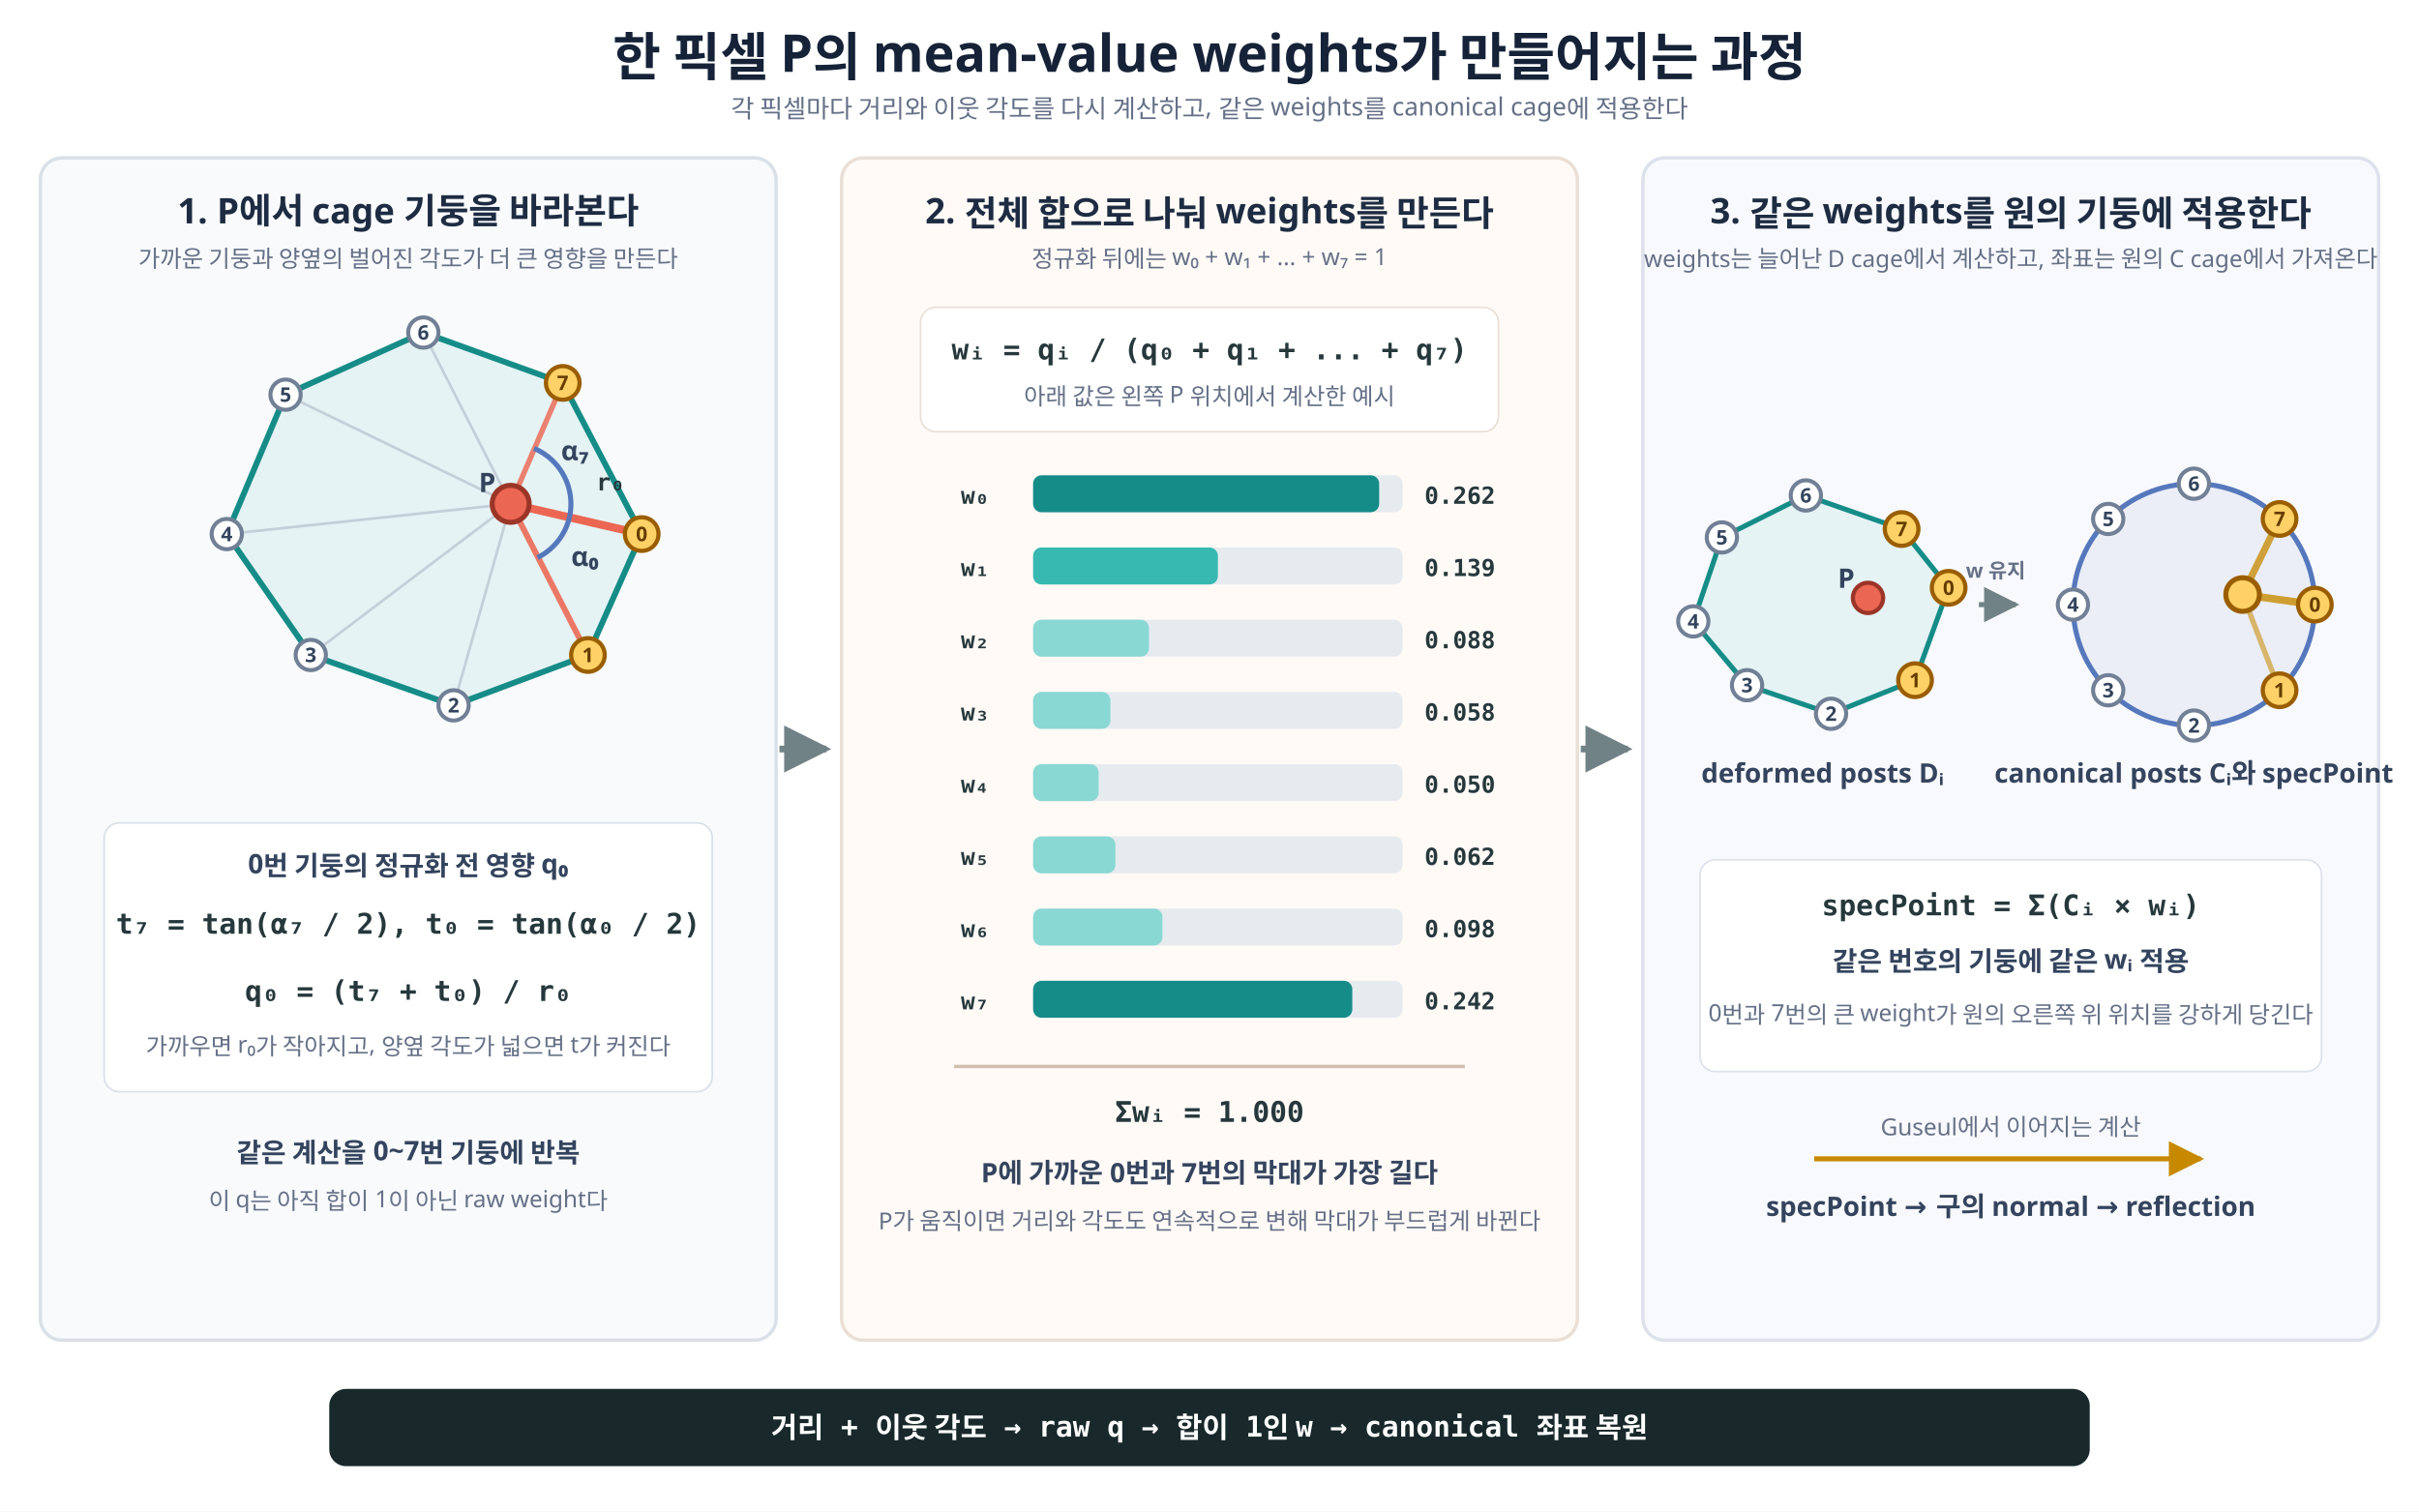
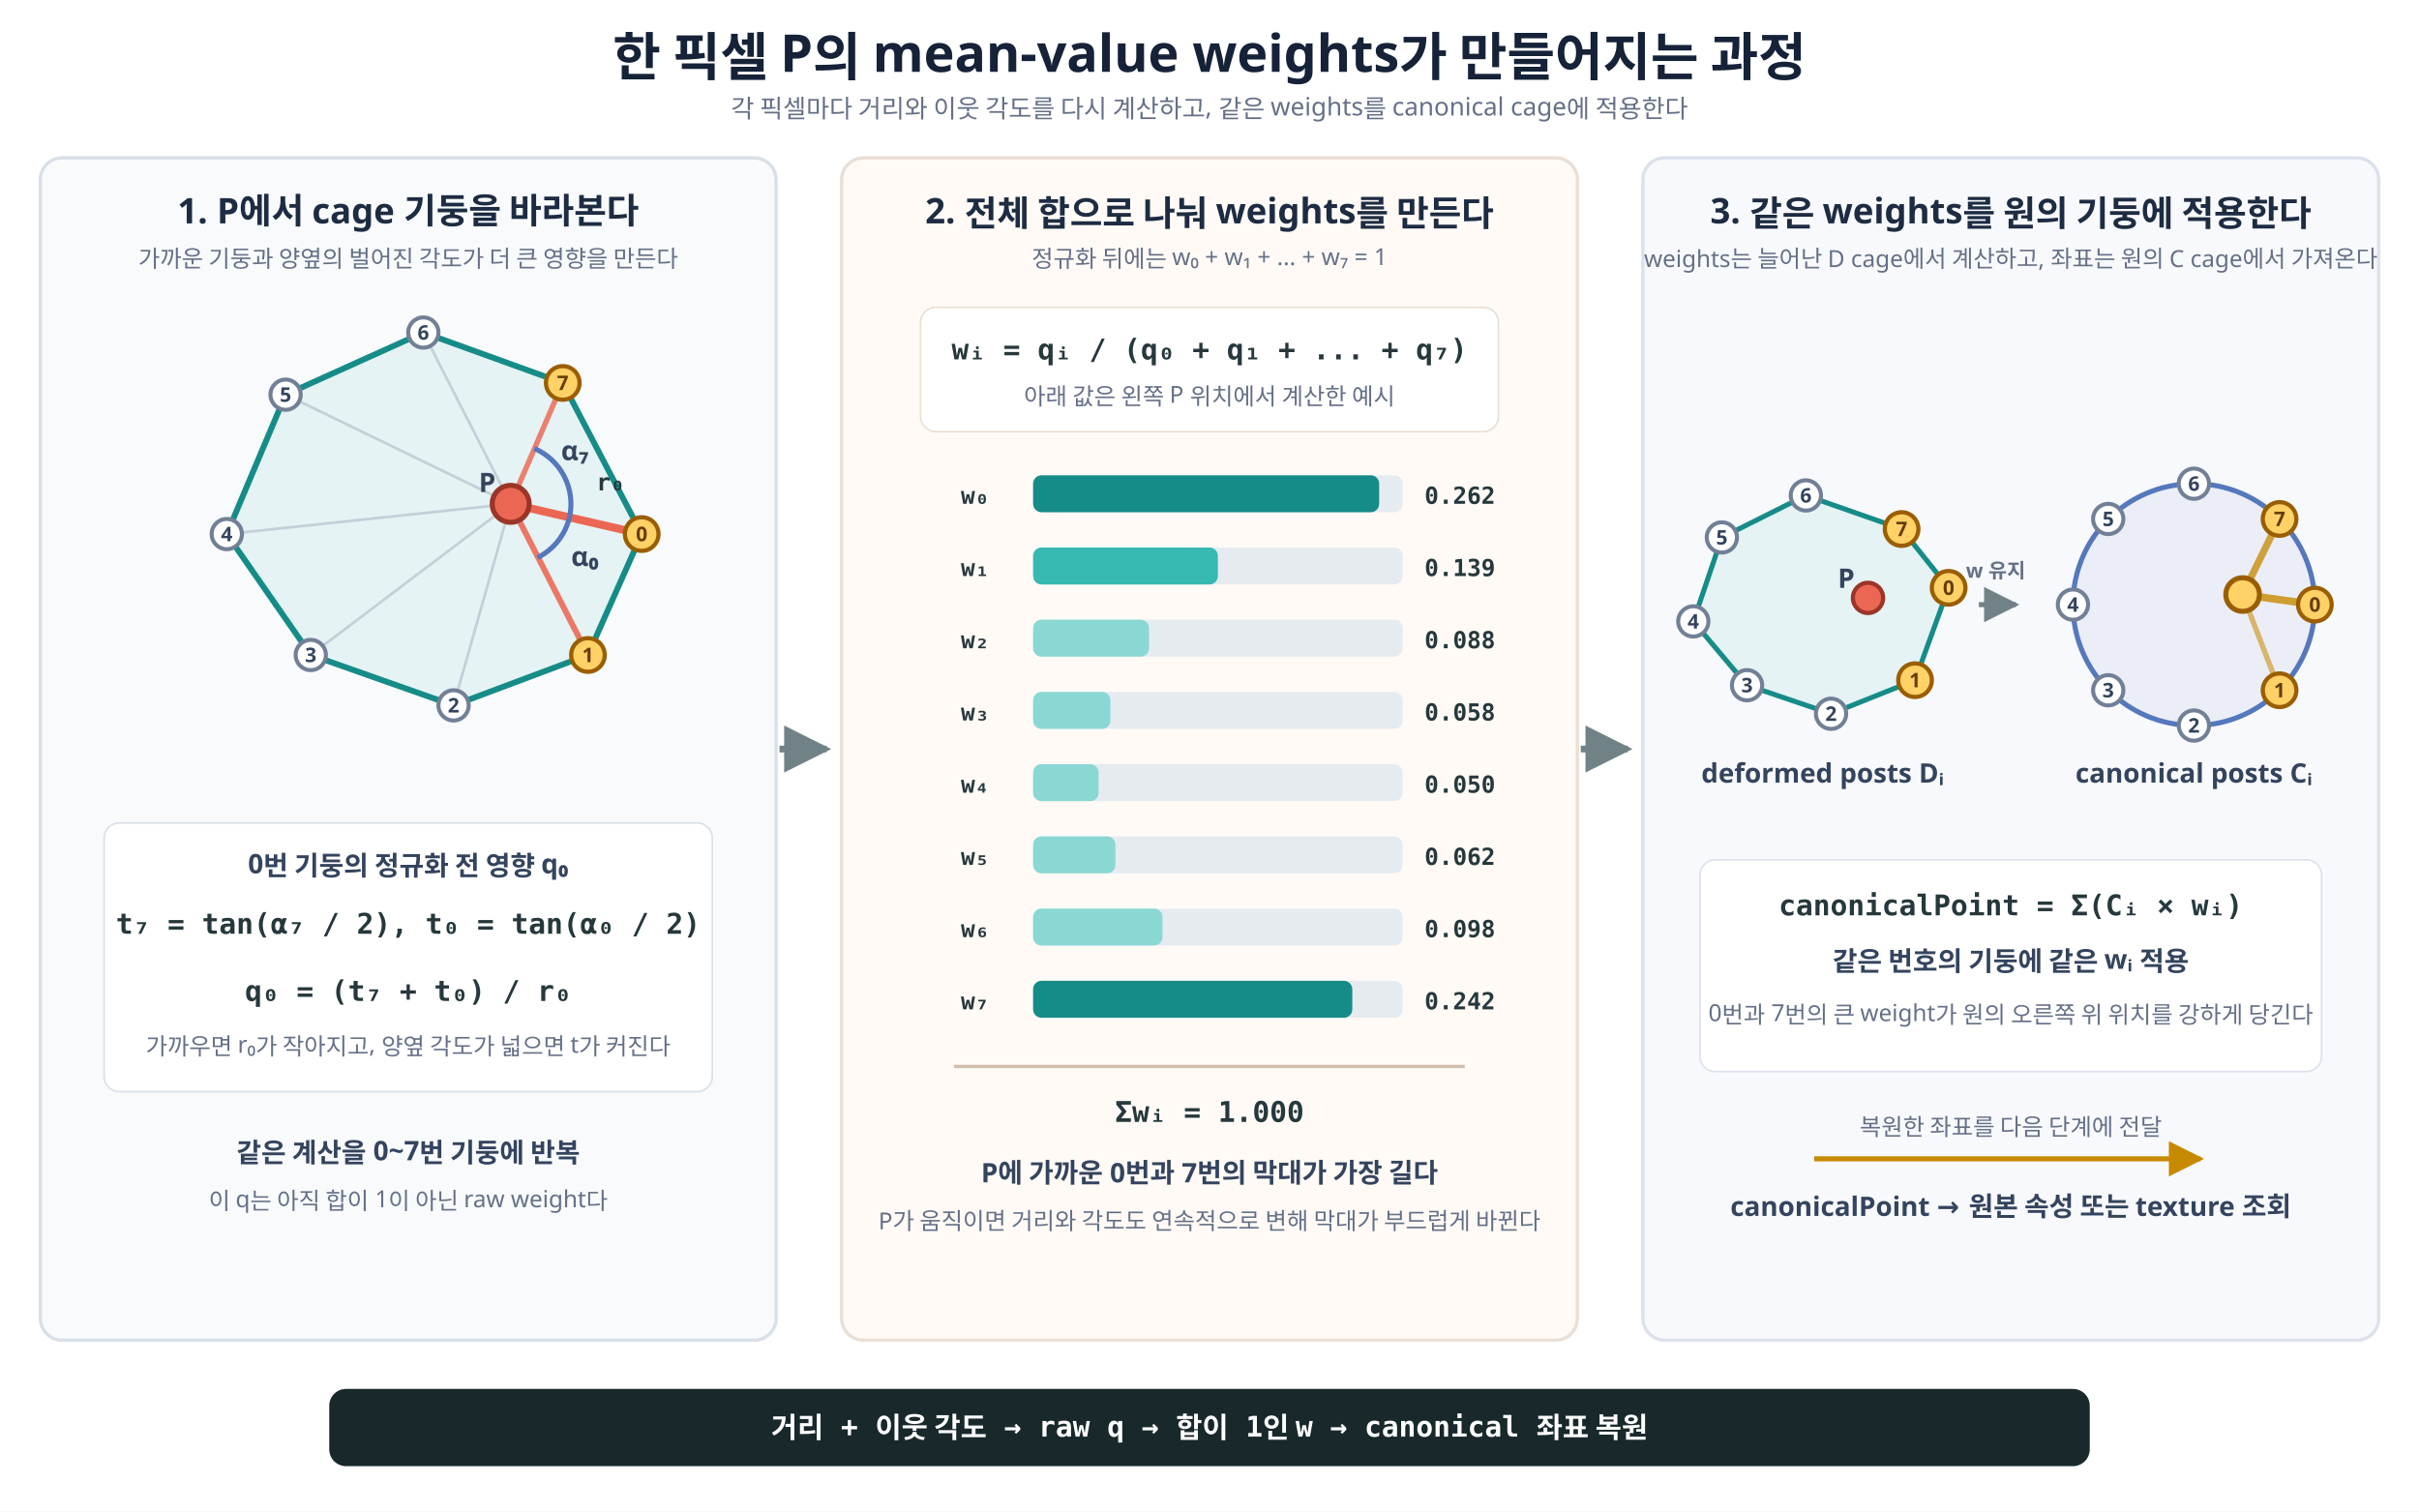
<svg xmlns="http://www.w3.org/2000/svg" viewBox="0 0 1440 900" role="img" aria-labelledby="title description">
  <defs>
    <style>
      .title { font: 700 31px ui-sans-serif, system-ui, sans-serif; fill: #152238; }
      .subtitle { font: 500 15px ui-sans-serif, system-ui, sans-serif; fill: #657087; }
      .panel-title { font: 700 21px ui-sans-serif, system-ui, sans-serif; fill: #1d2c42; }
      .label { font: 650 16px ui-sans-serif, system-ui, sans-serif; fill: #34445e; }
      .small { font: 500 14px ui-sans-serif, system-ui, sans-serif; fill: #657087; }
      .tiny { font: 600 12px ui-sans-serif, system-ui, sans-serif; fill: #657087; }
      .formula { font: 700 17px ui-monospace, SFMono-Regular, Menlo, monospace; fill: #26383c; }
      .formula-small { font: 700 14px ui-monospace, SFMono-Regular, Menlo, monospace; fill: #26383c; }
      .inverse { fill: #ffffff; }
      .post-label { font: 800 12px ui-sans-serif, system-ui, sans-serif; fill: #34445e; text-anchor: middle; dominant-baseline: middle; }
      .active-post-label { font: 800 12px ui-sans-serif, system-ui, sans-serif; fill: #653d00; text-anchor: middle; dominant-baseline: middle; }
    </style>
    <marker id="arrow" viewBox="0 0 10 10" refX="9" refY="5" markerWidth="7" markerHeight="7" orient="auto">
      <path d="M 0 0 L 10 5 L 0 10 Z" fill="#718287" />
    </marker>
    <marker id="goldArrow" viewBox="0 0 10 10" refX="9" refY="5" markerWidth="7" markerHeight="7" orient="auto">
      <path d="M 0 0 L 10 5 L 0 10 Z" fill="#c78900" />
    </marker>
    <circle id="post" r="9" fill="#ffffff" stroke="#718096" stroke-width="2.4" />
    <circle id="activePost" r="10" fill="#ffd166" stroke="#9a5e00" stroke-width="2.5" />
  </defs>
  <rect width="1440" height="900" fill="#ffffff" />
  <text x="720" y="45" text-anchor="middle" class="title">한 픽셀 P의 mean-value weights가 만들어지는 과정</text>
  <text x="720" y="70" text-anchor="middle" class="subtitle">각 픽셀마다 거리와 이웃 각도를 다시 계산하고, 같은 weights를 canonical cage에 적용한다</text>
  <rect x="24" y="94" width="438" height="704" rx="13" fill="#f8fafc" stroke="#d9e0e8" stroke-width="2" />
  <rect x="501" y="94" width="438" height="704" rx="13" fill="#fffaf6" stroke="#eadfd6" stroke-width="2" />
  <rect x="978" y="94" width="438" height="704" rx="13" fill="#f8f9fc" stroke="#dce1ec" stroke-width="2" />
  <line x1="464" y1="446" x2="492" y2="446" stroke="#718287" stroke-width="4" marker-end="url(#arrow)" />
  <line x1="941" y1="446" x2="969" y2="446" stroke="#718287" stroke-width="4" marker-end="url(#arrow)" />
  <text x="243" y="133" text-anchor="middle" class="panel-title">1. P에서 cage 기둥을 바라본다</text>
  <text x="243" y="159" text-anchor="middle" class="small">가까운 기둥과 양옆의 벌어진 각도가 더 큰 영향을 만든다</text>
  <polygon points="382,318 350,390 270,420 185,390 135,318 170,235 252,198 335,228" fill="#37b9b1" fill-opacity="0.10" stroke="#168c88" stroke-width="3.5" stroke-linejoin="round" />
  <g stroke="#b7c1cd" stroke-width="1.6" opacity="0.72">
    <line x1="304" y1="300" x2="270" y2="420" />
    <line x1="304" y1="300" x2="185" y2="390" />
    <line x1="304" y1="300" x2="135" y2="318" />
    <line x1="304" y1="300" x2="170" y2="235" />
    <line x1="304" y1="300" x2="252" y2="198" />
  </g>
  <line x1="304" y1="300" x2="335" y2="228" stroke="#ec6753" stroke-width="3.2" opacity="0.82" />
  <line x1="304" y1="300" x2="382" y2="318" stroke="#ec6753" stroke-width="4.8" />
  <line x1="304" y1="300" x2="350" y2="390" stroke="#ec6753" stroke-width="3.5" opacity="0.88" />
  <path d="M 318 267 A 36 36 0 0 1 339 308" fill="none" stroke="#5578bd" stroke-width="3" />
  <path d="M 339 308 A 36 36 0 0 1 320 332" fill="none" stroke="#5578bd" stroke-width="3" />
  <text x="334" y="274" class="label" fill="#5578bd">α₇</text>
  <text x="340" y="337" class="label" fill="#5578bd">α₀</text>
  <text x="355" y="292" class="formula-small" fill="#c64d3c">r₀</text>
  <circle cx="304" cy="300" r="11" fill="#ec6753" stroke="#9b3528" stroke-width="3" />
  <text x="285" y="293" class="label" fill="#9b3528">P</text>
  <use href="#activePost" x="382" y="318" />
  <text class="active-post-label" x="382" y="318">0</text>
  <use href="#activePost" x="350" y="390" />
  <text class="active-post-label" x="350" y="390">1</text>
  <use href="#post" x="270" y="420" />
  <text class="post-label" x="270" y="420">2</text>
  <use href="#post" x="185" y="390" />
  <text class="post-label" x="185" y="390">3</text>
  <use href="#post" x="135" y="318" />
  <text class="post-label" x="135" y="318">4</text>
  <use href="#post" x="170" y="235" />
  <text class="post-label" x="170" y="235">5</text>
  <use href="#post" x="252" y="198" />
  <text class="post-label" x="252" y="198">6</text>
  <use href="#activePost" x="335" y="228" />
  <text class="active-post-label" x="335" y="228">7</text>
  <rect x="62" y="490" width="362" height="160" rx="9" fill="#ffffff" stroke="#d9e0e8" />
  <text x="243" y="520" text-anchor="middle" class="label">0번 기둥의 정규화 전 영향 q₀</text>
  <text x="243" y="556" text-anchor="middle" class="formula">t₇ = tan(α₇ / 2),  t₀ = tan(α₀ / 2)</text>
  <text x="243" y="596" text-anchor="middle" class="formula">q₀ = (t₇ + t₀) / r₀</text>
  <text x="243" y="628" text-anchor="middle" class="small">가까우면 r₀가 작아지고, 양옆 각도가 넓으면 t가 커진다</text>
  <text x="243" y="692" text-anchor="middle" class="label">같은 계산을 0~7번 기둥에 반복</text>
  <text x="243" y="720" text-anchor="middle" class="small">이 q는 아직 합이 1이 아닌 raw weight다</text>
  <text x="720" y="133" text-anchor="middle" class="panel-title">2. 전체 합으로 나눠 weights를 만든다</text>
  <text x="720" y="159" text-anchor="middle" class="small">정규화 뒤에는 w₀ + w₁ + ... + w₇ = 1</text>
  <rect x="548" y="183" width="344" height="74" rx="9" fill="#ffffff" stroke="#eadfd6" />
  <text x="720" y="214" text-anchor="middle" class="formula">wᵢ = qᵢ / (q₀ + q₁ + ... + q₇)</text>
  <text x="720" y="241" text-anchor="middle" class="small">아래 값은 왼쪽 P 위치에서 계산한 예시</text>
  <g>
    <text x="572" y="300" class="formula-small">w₀</text>
    <rect x="615" y="283" width="220" height="22" rx="5" fill="#e6ebf0" />
    <rect x="615" y="283" width="206" height="22" rx="5" fill="#168c88" />
    <text x="848" y="300" class="formula-small">0.262</text>
    <text x="572" y="343" class="formula-small">w₁</text>
    <rect x="615" y="326" width="220" height="22" rx="5" fill="#e6ebf0" />
    <rect x="615" y="326" width="110" height="22" rx="5" fill="#37b9b1" />
    <text x="848" y="343" class="formula-small">0.139</text>
    <text x="572" y="386" class="formula-small">w₂</text>
    <rect x="615" y="369" width="220" height="22" rx="5" fill="#e6ebf0" />
    <rect x="615" y="369" width="69" height="22" rx="5" fill="#8ad8d3" />
    <text x="848" y="386" class="formula-small">0.088</text>
    <text x="572" y="429" class="formula-small">w₃</text>
    <rect x="615" y="412" width="220" height="22" rx="5" fill="#e6ebf0" />
    <rect x="615" y="412" width="46" height="22" rx="5" fill="#8ad8d3" />
    <text x="848" y="429" class="formula-small">0.058</text>
    <text x="572" y="472" class="formula-small">w₄</text>
    <rect x="615" y="455" width="220" height="22" rx="5" fill="#e6ebf0" />
    <rect x="615" y="455" width="39" height="22" rx="5" fill="#8ad8d3" />
    <text x="848" y="472" class="formula-small">0.050</text>
    <text x="572" y="515" class="formula-small">w₅</text>
    <rect x="615" y="498" width="220" height="22" rx="5" fill="#e6ebf0" />
    <rect x="615" y="498" width="49" height="22" rx="5" fill="#8ad8d3" />
    <text x="848" y="515" class="formula-small">0.062</text>
    <text x="572" y="558" class="formula-small">w₆</text>
    <rect x="615" y="541" width="220" height="22" rx="5" fill="#e6ebf0" />
    <rect x="615" y="541" width="77" height="22" rx="5" fill="#8ad8d3" />
    <text x="848" y="558" class="formula-small">0.098</text>
    <text x="572" y="601" class="formula-small">w₇</text>
    <rect x="615" y="584" width="220" height="22" rx="5" fill="#e6ebf0" />
    <rect x="615" y="584" width="190" height="22" rx="5" fill="#168c88" />
    <text x="848" y="601" class="formula-small">0.242</text>
  </g>
  <line x1="568" y1="635" x2="872" y2="635" stroke="#d1bfae" stroke-width="2" />
  <text x="720" y="668" text-anchor="middle" class="formula">Σwᵢ = 1.000</text>
  <text x="720" y="704" text-anchor="middle" class="label">P에 가까운 0번과 7번의 막대가 가장 길다</text>
  <text x="720" y="732" text-anchor="middle" class="small">P가 움직이면 거리와 각도도 연속적으로 변해 막대가 부드럽게 바뀐다</text>
  <text x="1197" y="133" text-anchor="middle" class="panel-title">3. 같은 weights를 원의 기둥에 적용한다</text>
  <text x="1197" y="159" text-anchor="middle" class="small">weights는 늘어난 D cage에서 계산하고, 좌표는 원의 C cage에서 가져온다</text>
  <polygon points="1160,350 1140,405 1090,425 1040,408 1008,370 1025,320 1075,295 1132,315" fill="#37b9b1" fill-opacity="0.10" stroke="#168c88" stroke-width="3" stroke-linejoin="round" />
  <circle cx="1112" cy="356" r="9" fill="#ec6753" stroke="#9b3528" stroke-width="2.5" />
  <text x="1094" y="350" class="label" fill="#9b3528">P</text>
  <use href="#activePost" x="1160" y="350" />
  <text class="active-post-label" x="1160" y="350">0</text>
  <use href="#activePost" x="1140" y="405" />
  <text class="active-post-label" x="1140" y="405">1</text>
  <use href="#post" x="1090" y="425" />
  <text class="post-label" x="1090" y="425">2</text>
  <use href="#post" x="1040" y="408" />
  <text class="post-label" x="1040" y="408">3</text>
  <use href="#post" x="1008" y="370" />
  <text class="post-label" x="1008" y="370">4</text>
  <use href="#post" x="1025" y="320" />
  <text class="post-label" x="1025" y="320">5</text>
  <use href="#post" x="1075" y="295" />
  <text class="post-label" x="1075" y="295">6</text>
  <use href="#activePost" x="1132" y="315" />
  <text class="active-post-label" x="1132" y="315">7</text>
  <text x="1085" y="466" text-anchor="middle" class="label">deformed posts Dᵢ</text>
  <line x1="1178" y1="360" x2="1200" y2="360" stroke="#718287" stroke-width="3" marker-end="url(#arrow)" />
  <text x="1188" y="344" text-anchor="middle" class="tiny">w 유지</text>
  <circle cx="1306" cy="360" r="72" fill="#5578bd" fill-opacity="0.08" stroke="#5578bd" stroke-width="3" />
  <g stroke="#c78900" stroke-linecap="round">
    <line x1="1378" y1="360" x2="1335" y2="354" stroke-width="4.5" opacity="0.80" />
    <line x1="1357" y1="411" x2="1335" y2="354" stroke-width="3.2" opacity="0.56" />
    <line x1="1357" y1="309" x2="1335" y2="354" stroke-width="4.2" opacity="0.76" />
  </g>
  <use href="#activePost" x="1378" y="360" />
  <text class="active-post-label" x="1378" y="360">0</text>
  <use href="#activePost" x="1357" y="411" />
  <text class="active-post-label" x="1357" y="411">1</text>
  <use href="#post" x="1306" y="432" />
  <text class="post-label" x="1306" y="432">2</text>
  <use href="#post" x="1255" y="411" />
  <text class="post-label" x="1255" y="411">3</text>
  <use href="#post" x="1234" y="360" />
  <text class="post-label" x="1234" y="360">4</text>
  <use href="#post" x="1255" y="309" />
  <text class="post-label" x="1255" y="309">5</text>
  <use href="#post" x="1306" y="288" />
  <text class="post-label" x="1306" y="288">6</text>
  <use href="#activePost" x="1357" y="309" />
  <text class="active-post-label" x="1357" y="309">7</text>
  <circle cx="1335" cy="354" r="10" fill="#ffd166" stroke="#9a5e00" stroke-width="3" />
-   <text x="1306" y="466" text-anchor="middle" class="label">canonical posts Cᵢ와 specPoint</text>
+   <text x="1306" y="466" text-anchor="middle" class="label">canonical posts Cᵢ</text>
  <rect x="1012" y="512" width="370" height="126" rx="9" fill="#ffffff" stroke="#dce1ec" />
-   <text x="1197" y="545" text-anchor="middle" class="formula">specPoint = Σ(Cᵢ × wᵢ)</text>
+   <text x="1197" y="545" text-anchor="middle" class="formula">canonicalPoint = Σ(Cᵢ × wᵢ)</text>
  <text x="1197" y="578" text-anchor="middle" class="label">같은 번호의 기둥에 같은 wᵢ 적용</text>
  <text x="1197" y="608" text-anchor="middle" class="small">0번과 7번의 큰 weight가 원의 오른쪽 위 위치를 강하게 당긴다</text>
  <line x1="1080" y1="690" x2="1310" y2="690" stroke="#c78900" stroke-width="3" marker-end="url(#goldArrow)" />
-   <text x="1197" y="676" text-anchor="middle" class="small">Guseul에서 이어지는 계산</text>
-   <text x="1197" y="724" text-anchor="middle" class="label">specPoint → 구의 normal → reflection</text>
+   <text x="1197" y="676" text-anchor="middle" class="small">복원한 좌표를 다음 단계에 전달</text>
+   <text x="1197" y="724" text-anchor="middle" class="label">canonicalPoint → 원본 속성 또는 texture 조회</text>
  <rect x="196" y="827" width="1048" height="46" rx="10" fill="#18282b" />
  <text x="720" y="856" text-anchor="middle" class="formula inverse">거리 + 이웃 각도 → raw q → 합이 1인 w → canonical 좌표 복원</text>
</svg>
